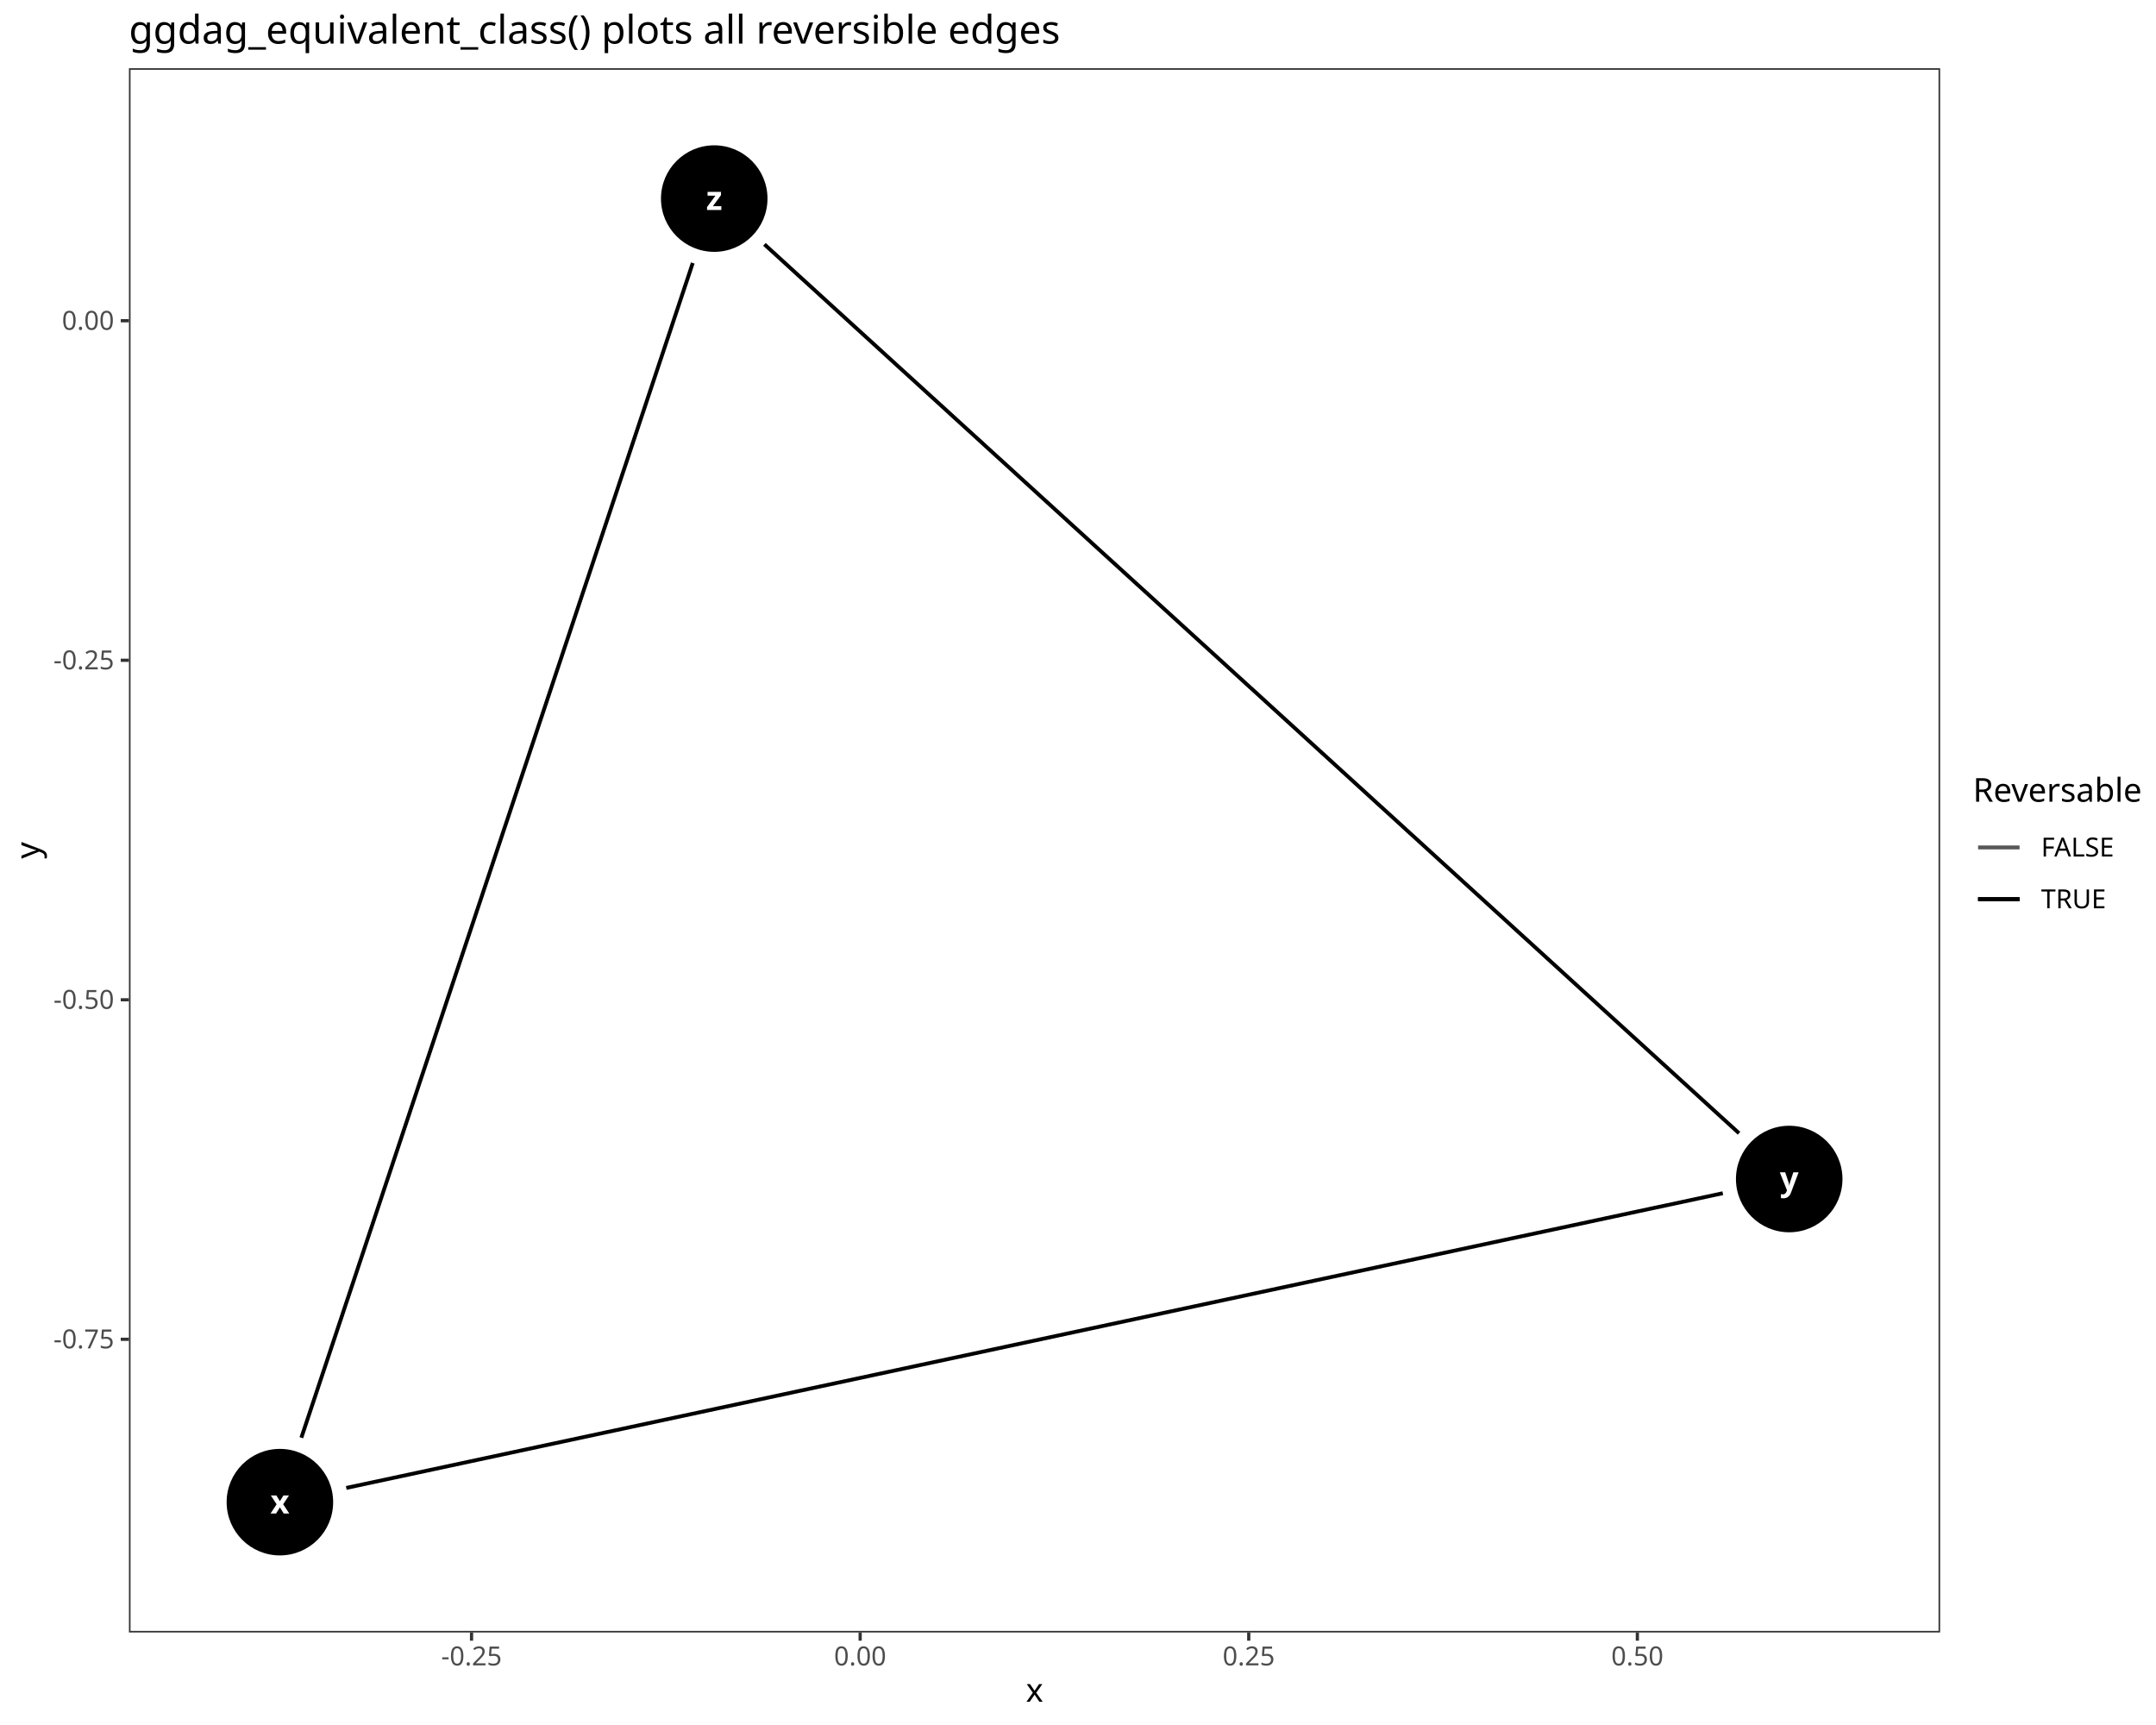
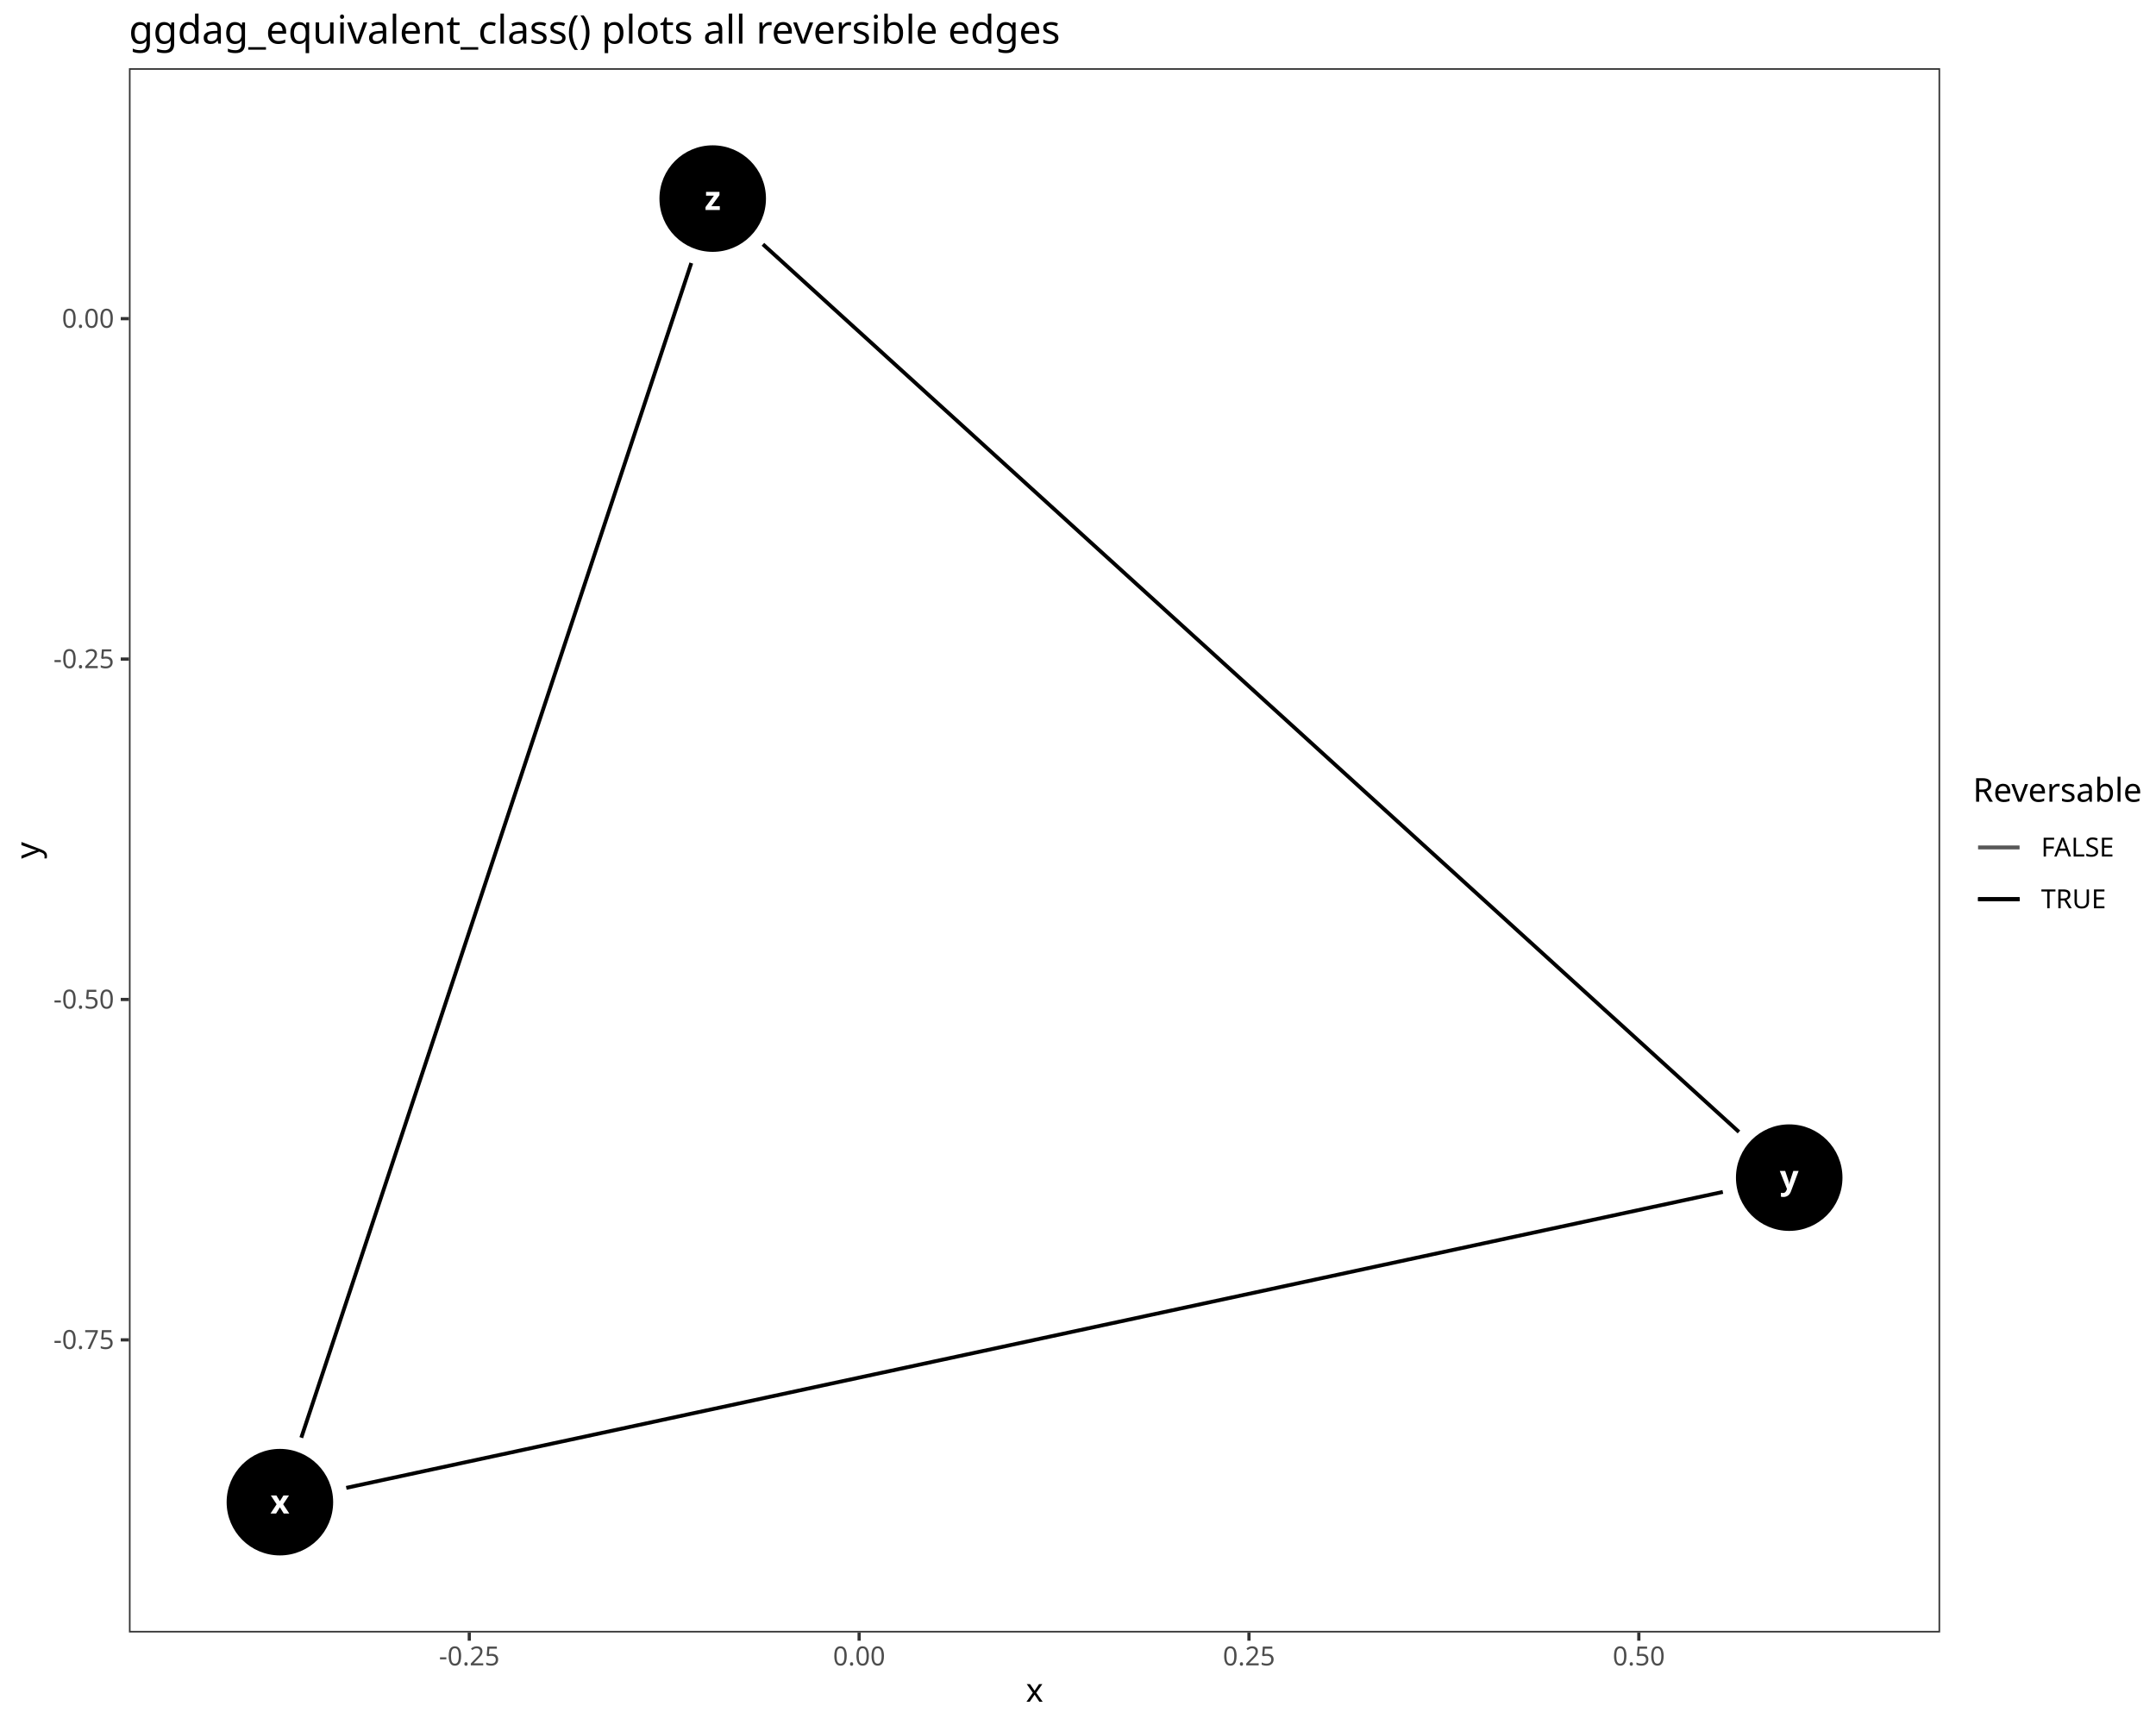
<svg xmlns="http://www.w3.org/2000/svg" class="svglite" data-engine-version="2.0" width="720.00pt" height="576.00pt" viewBox="0 0 720.00 576.00">
  <defs>
    <style type="text/css">
    .svglite line, .svglite polyline, .svglite polygon, .svglite path, .svglite rect, .svglite circle {
      fill: none;
      stroke: #000000;
      stroke-linecap: round;
      stroke-linejoin: round;
      stroke-miterlimit: 10.00;
    }
  </style>
  </defs>
  <rect width="100%" height="100%" style="stroke: none; fill: #FFFFFF;" />
  <defs>
    <clipPath id="cpMC4wMHw3MjAuMDB8MC4wMHw1NzYuMDA=">
      <rect x="0.00" y="0.00" width="720.00" height="576.00" />
    </clipPath>
  </defs>
  <g clip-path="url(#cpMC4wMHw3MjAuMDB8MC4wMHw1NzYuMDA=)">
    <rect x="0.00" y="0.00" width="720.00" height="576.00" style="stroke-width: 1.07; stroke: #FFFFFF; fill: #FFFFFF;" />
  </g>
  <defs>
    <clipPath id="cpNDMuMDZ8NjQ3LjkxfDIyLjc4fDU0NS4xMQ==">
      <rect x="43.06" y="22.78" width="604.85" height="522.33" />
    </clipPath>
  </defs>
  <g clip-path="url(#cpNDMuMDZ8NjQ3LjkxfDIyLjc4fDU0NS4xMQ==)">
    <rect x="43.06" y="22.78" width="604.85" height="522.33" style="stroke-width: 1.07; stroke: none; fill: #FFFFFF;" />
-     <polyline points="115.64,496.84 118.92,496.14 124.01,495.05 129.11,493.96 134.20,492.87 139.29,491.78 144.38,490.69 149.47,489.60 154.56,488.51 159.65,487.42 164.75,486.33 169.84,485.24 174.93,484.15 180.02,483.06 185.11,481.97 190.20,480.88 195.29,479.79 200.38,478.70 205.48,477.61 210.57,476.52 215.66,475.43 220.75,474.34 225.84,473.25 230.93,472.16 236.02,471.07 241.12,469.98 246.21,468.89 251.30,467.80 256.39,466.71 261.48,465.62 266.57,464.53 271.66,463.44 276.75,462.35 281.85,461.26 286.94,460.17 292.03,459.08 297.12,457.99 302.21,456.90 307.30,455.81 312.39,454.72 317.48,453.63 322.58,452.54 327.67,451.45 332.76,450.36 337.85,449.27 342.94,448.18 348.03,447.09 353.12,446.00 358.22,444.91 363.31,443.82 368.40,442.73 373.49,441.64 378.58,440.55 383.67,439.46 388.76,438.37 393.85,437.28 398.95,436.19 404.04,435.10 409.13,434.01 414.22,432.92 419.31,431.83 424.40,430.74 429.49,429.65 434.58,428.56 439.68,427.47 444.77,426.38 449.86,425.29 454.95,424.20 460.04,423.11 465.13,422.02 470.22,420.93 475.32,419.84 480.41,418.75 485.50,417.66 490.59,416.57 495.68,415.48 500.77,414.39 505.86,413.30 510.95,412.21 516.05,411.12 521.14,410.03 526.23,408.94 531.32,407.85 536.41,406.76 541.50,405.67 546.59,404.58 551.68,403.49 556.78,402.41 561.87,401.32 566.96,400.23 572.05,399.14 575.33,398.43 " style="stroke-width: 1.28; stroke-linecap: butt;" />
-     <polyline points="231.35,87.82 231.19,88.29 229.73,92.69 228.26,97.09 226.80,101.48 225.33,105.88 223.87,110.28 222.40,114.67 220.94,119.07 219.47,123.47 218.01,127.86 216.54,132.26 215.08,136.66 213.61,141.05 212.15,145.45 210.68,149.85 209.22,154.25 207.75,158.64 206.29,163.04 204.82,167.44 203.36,171.83 201.89,176.23 200.43,180.63 198.96,185.02 197.50,189.42 196.03,193.82 194.56,198.21 193.10,202.61 191.63,207.01 190.17,211.40 188.70,215.80 187.24,220.20 185.77,224.59 184.31,228.99 182.84,233.39 181.38,237.78 179.91,242.18 178.45,246.58 176.98,250.97 175.52,255.37 174.05,259.77 172.59,264.16 171.12,268.56 169.66,272.96 168.19,277.35 166.73,281.75 165.26,286.15 163.80,290.54 162.33,294.94 160.87,299.34 159.40,303.73 157.94,308.13 156.47,312.53 155.00,316.92 153.54,321.32 152.07,325.72 150.61,330.11 149.14,334.51 147.68,338.91 146.21,343.30 144.75,347.70 143.28,352.10 141.82,356.49 140.35,360.89 138.89,365.29 137.42,369.68 135.96,374.08 134.49,378.48 133.03,382.87 131.56,387.27 130.10,391.67 128.63,396.06 127.17,400.46 125.70,404.86 124.24,409.25 122.77,413.65 121.31,418.05 119.84,422.44 118.38,426.84 116.91,431.24 115.44,435.63 113.98,440.03 112.51,444.43 111.05,448.82 109.58,453.22 108.12,457.62 106.65,462.01 105.19,466.41 103.72,470.81 102.26,475.20 100.79,479.60 100.64,480.07 " style="stroke-width: 1.28; stroke-linecap: butt;" />
-     <polyline points="255.28,81.59 256.65,82.84 260.28,86.15 263.90,89.46 267.53,92.77 271.16,96.07 274.78,99.38 278.41,102.69 282.03,105.99 285.66,109.30 289.29,112.61 292.91,115.91 296.54,119.22 300.16,122.53 303.79,125.83 307.42,129.14 311.04,132.45 314.67,135.75 318.29,139.06 321.92,142.37 325.55,145.67 329.17,148.98 332.80,152.29 336.43,155.59 340.05,158.90 343.68,162.21 347.30,165.52 350.93,168.82 354.56,172.13 358.18,175.44 361.81,178.74 365.43,182.05 369.06,185.36 372.69,188.66 376.31,191.97 379.94,195.28 383.57,198.58 387.19,201.89 390.82,205.20 394.44,208.50 398.07,211.81 401.70,215.12 405.32,218.42 408.95,221.73 412.57,225.04 416.20,228.35 419.83,231.65 423.45,234.96 427.08,238.27 430.70,241.57 434.33,244.88 437.96,248.19 441.58,251.49 445.21,254.80 448.84,258.11 452.46,261.41 456.09,264.72 459.71,268.03 463.34,271.33 466.97,274.64 470.59,277.95 474.22,281.25 477.84,284.56 481.47,287.87 485.10,291.17 488.72,294.48 492.35,297.79 495.98,301.10 499.60,304.40 503.23,307.71 506.85,311.02 510.48,314.32 514.11,317.63 517.73,320.94 521.36,324.24 524.98,327.55 528.61,330.86 532.24,334.16 535.86,337.47 539.49,340.78 543.11,344.08 546.74,347.39 550.37,350.70 553.99,354.00 557.62,357.31 561.25,360.62 564.87,363.92 568.50,367.23 572.12,370.54 575.75,373.85 579.38,377.15 580.75,378.41 " style="stroke-width: 1.28; stroke-linecap: butt;" />
+     <polyline points="115.64,496.82 118.92,496.11 124.01,495.02 129.11,493.92 134.20,492.83 139.29,491.73 144.38,490.64 149.47,489.55 154.56,488.45 159.65,487.36 164.75,486.26 169.84,485.17 174.93,484.07 180.02,482.98 185.11,481.88 190.20,480.79 195.29,479.70 200.38,478.60 205.48,477.51 210.57,476.41 215.66,475.32 220.75,474.22 225.84,473.13 230.93,472.03 236.02,470.94 241.12,469.85 246.21,468.75 251.30,467.66 256.39,466.56 261.48,465.47 266.57,464.37 271.66,463.28 276.75,462.18 281.85,461.09 286.94,460.00 292.03,458.90 297.12,457.81 302.21,456.71 307.30,455.62 312.39,454.52 317.48,453.43 322.58,452.33 327.67,451.24 332.76,450.15 337.85,449.05 342.94,447.96 348.03,446.86 353.12,445.77 358.22,444.67 363.31,443.58 368.40,442.48 373.49,441.39 378.58,440.30 383.67,439.20 388.76,438.11 393.85,437.01 398.95,435.92 404.04,434.82 409.13,433.73 414.22,432.63 419.31,431.54 424.40,430.45 429.49,429.35 434.58,428.26 439.68,427.16 444.77,426.07 449.86,424.97 454.95,423.88 460.04,422.78 465.13,421.69 470.22,420.59 475.32,419.50 480.41,418.41 485.50,417.31 490.59,416.22 495.68,415.12 500.77,414.03 505.86,412.93 510.95,411.84 516.05,410.74 521.14,409.65 526.23,408.56 531.32,407.46 536.41,406.37 541.50,405.27 546.59,404.18 551.68,403.08 556.78,401.99 561.87,400.89 566.96,399.80 572.05,398.71 575.34,398.00 " style="stroke-width: 1.28; stroke-linecap: butt;" />
+     <polyline points="230.86,87.83 230.71,88.29 229.25,92.69 227.79,97.09 226.33,101.48 224.87,105.88 223.41,110.28 221.95,114.67 220.49,119.07 219.03,123.47 217.57,127.86 216.11,132.26 214.65,136.66 213.19,141.05 211.73,145.45 210.27,149.85 208.81,154.25 207.35,158.64 205.89,163.04 204.43,167.44 202.97,171.83 201.51,176.23 200.05,180.63 198.59,185.02 197.13,189.42 195.67,193.82 194.21,198.21 192.75,202.61 191.29,207.01 189.83,211.40 188.37,215.80 186.91,220.20 185.45,224.59 183.99,228.99 182.53,233.39 181.07,237.78 179.61,242.18 178.15,246.58 176.69,250.97 175.23,255.37 173.77,259.77 172.31,264.16 170.85,268.56 169.39,272.96 167.93,277.35 166.47,281.75 165.01,286.15 163.55,290.54 162.09,294.94 160.63,299.34 159.17,303.73 157.71,308.13 156.25,312.53 154.79,316.92 153.33,321.32 151.87,325.72 150.41,330.11 148.95,334.51 147.49,338.91 146.03,343.30 144.57,347.70 143.11,352.10 141.65,356.49 140.19,360.89 138.73,365.29 137.27,369.68 135.81,374.08 134.35,378.48 132.89,382.87 131.43,387.27 129.97,391.67 128.51,396.06 127.05,400.46 125.59,404.86 124.13,409.25 122.67,413.65 121.21,418.05 119.75,422.44 118.29,426.84 116.83,431.24 115.37,435.63 113.91,440.03 112.45,444.43 110.99,448.82 109.53,453.22 108.07,457.62 106.61,462.01 105.15,466.41 103.69,470.81 102.23,475.20 100.77,479.60 100.61,480.06 " style="stroke-width: 1.28; stroke-linecap: butt;" />
+     <polyline points="254.78,81.57 256.16,82.82 259.80,86.12 263.43,89.43 267.06,92.73 270.69,96.03 274.32,99.33 277.95,102.64 281.58,105.94 285.21,109.24 288.85,112.54 292.48,115.84 296.11,119.15 299.74,122.45 303.37,125.75 307.00,129.05 310.63,132.36 314.26,135.66 317.90,138.96 321.53,142.26 325.16,145.56 328.79,148.87 332.42,152.17 336.05,155.47 339.68,158.77 343.32,162.08 346.95,165.38 350.58,168.68 354.21,171.98 357.84,175.29 361.47,178.59 365.10,181.89 368.73,185.19 372.37,188.49 376.00,191.80 379.63,195.10 383.26,198.40 386.89,201.70 390.52,205.01 394.15,208.31 397.78,211.61 401.42,214.91 405.05,218.21 408.68,221.52 412.31,224.82 415.94,228.12 419.57,231.42 423.20,234.73 426.84,238.03 430.47,241.33 434.10,244.63 437.73,247.93 441.36,251.24 444.99,254.54 448.62,257.84 452.25,261.14 455.89,264.45 459.52,267.75 463.15,271.05 466.78,274.35 470.41,277.65 474.04,280.96 477.67,284.26 481.30,287.56 484.94,290.86 488.57,294.17 492.20,297.47 495.83,300.77 499.46,304.07 503.09,307.37 506.72,310.68 510.36,313.98 513.99,317.28 517.62,320.58 521.25,323.89 524.88,327.19 528.51,330.49 532.14,333.79 535.77,337.10 539.41,340.40 543.04,343.70 546.67,347.00 550.30,350.30 553.93,353.61 557.56,356.91 561.19,360.21 564.82,363.51 568.46,366.82 572.09,370.12 575.72,373.42 579.35,376.72 580.73,377.98 " style="stroke-width: 1.28; stroke-linecap: butt;" />
    <circle cx="93.47" cy="501.59" r="17.43" style="stroke-width: 0.71; fill: #000000;" />
-     <circle cx="597.51" cy="393.69" r="17.43" style="stroke-width: 0.71; fill: #000000;" />
-     <circle cx="238.52" cy="66.31" r="17.43" style="stroke-width: 0.71; fill: #000000;" />
+     <circle cx="597.51" cy="393.23" r="17.43" style="stroke-width: 0.71; fill: #000000;" />
+     <circle cx="238.01" cy="66.31" r="17.43" style="stroke-width: 0.71; fill: #000000;" />
    <text x="93.47" y="505.38" text-anchor="middle" style="font-size: 11.04px; font-weight: bold; fill: #FFFFFF; font-family: sans;" textLength="5.52px" lengthAdjust="spacingAndGlyphs">x</text>
-     <text x="597.51" y="397.48" text-anchor="middle" style="font-size: 11.04px; font-weight: bold; fill: #FFFFFF; font-family: sans;" textLength="5.52px" lengthAdjust="spacingAndGlyphs">y</text>
-     <text x="238.52" y="70.11" text-anchor="middle" style="font-size: 11.04px; font-weight: bold; fill: #FFFFFF; font-family: sans;" textLength="5.52px" lengthAdjust="spacingAndGlyphs">z</text>
+     <text x="597.51" y="397.03" text-anchor="middle" style="font-size: 11.04px; font-weight: bold; fill: #FFFFFF; font-family: sans;" textLength="5.52px" lengthAdjust="spacingAndGlyphs">y</text>
+     <text x="238.01" y="70.11" text-anchor="middle" style="font-size: 11.04px; font-weight: bold; fill: #FFFFFF; font-family: sans;" textLength="5.52px" lengthAdjust="spacingAndGlyphs">z</text>
    <rect x="43.06" y="22.78" width="604.85" height="522.33" style="stroke-width: 1.07; stroke: #333333;" />
  </g>
  <g clip-path="url(#cpMC4wMHw3MjAuMDB8MC4wMHw1NzYuMDA=)">
-     <text x="38.13" y="450.23" text-anchor="end" style="font-size: 8.80px; fill: #4D4D4D; font-family: sans;" textLength="20.06px" lengthAdjust="spacingAndGlyphs">-0.75</text>
-     <text x="38.13" y="336.86" text-anchor="end" style="font-size: 8.80px; fill: #4D4D4D; font-family: sans;" textLength="20.06px" lengthAdjust="spacingAndGlyphs">-0.50</text>
-     <text x="38.13" y="223.50" text-anchor="end" style="font-size: 8.80px; fill: #4D4D4D; font-family: sans;" textLength="20.06px" lengthAdjust="spacingAndGlyphs">-0.25</text>
-     <text x="38.13" y="110.13" text-anchor="end" style="font-size: 8.80px; fill: #4D4D4D; font-family: sans;" textLength="17.13px" lengthAdjust="spacingAndGlyphs">0.00</text>
-     <polyline points="40.32,447.20 43.06,447.20 " style="stroke-width: 1.07; stroke: #333333; stroke-linecap: butt;" />
-     <polyline points="40.32,333.84 43.06,333.84 " style="stroke-width: 1.07; stroke: #333333; stroke-linecap: butt;" />
-     <polyline points="40.32,220.47 43.06,220.47 " style="stroke-width: 1.07; stroke: #333333; stroke-linecap: butt;" />
-     <polyline points="40.32,107.10 43.06,107.10 " style="stroke-width: 1.07; stroke: #333333; stroke-linecap: butt;" />
-     <polyline points="157.47,547.85 157.47,545.11 " style="stroke-width: 1.07; stroke: #333333; stroke-linecap: butt;" />
-     <polyline points="287.25,547.85 287.25,545.11 " style="stroke-width: 1.07; stroke: #333333; stroke-linecap: butt;" />
-     <polyline points="417.02,547.85 417.02,545.11 " style="stroke-width: 1.07; stroke: #333333; stroke-linecap: butt;" />
-     <polyline points="546.80,547.85 546.80,545.11 " style="stroke-width: 1.07; stroke: #333333; stroke-linecap: butt;" />
-     <text x="157.47" y="556.10" text-anchor="middle" style="font-size: 8.80px; fill: #4D4D4D; font-family: sans;" textLength="20.06px" lengthAdjust="spacingAndGlyphs">-0.25</text>
-     <text x="287.25" y="556.10" text-anchor="middle" style="font-size: 8.80px; fill: #4D4D4D; font-family: sans;" textLength="17.13px" lengthAdjust="spacingAndGlyphs">0.00</text>
-     <text x="417.02" y="556.10" text-anchor="middle" style="font-size: 8.80px; fill: #4D4D4D; font-family: sans;" textLength="17.13px" lengthAdjust="spacingAndGlyphs">0.25</text>
-     <text x="546.80" y="556.10" text-anchor="middle" style="font-size: 8.80px; fill: #4D4D4D; font-family: sans;" textLength="17.13px" lengthAdjust="spacingAndGlyphs">0.50</text>
+     <text x="38.13" y="450.43" text-anchor="end" style="font-size: 8.80px; fill: #4D4D4D; font-family: sans;" textLength="20.06px" lengthAdjust="spacingAndGlyphs">-0.75</text>
+     <text x="38.13" y="336.77" text-anchor="end" style="font-size: 8.80px; fill: #4D4D4D; font-family: sans;" textLength="20.06px" lengthAdjust="spacingAndGlyphs">-0.50</text>
+     <text x="38.13" y="223.10" text-anchor="end" style="font-size: 8.80px; fill: #4D4D4D; font-family: sans;" textLength="20.06px" lengthAdjust="spacingAndGlyphs">-0.25</text>
+     <text x="38.13" y="109.44" text-anchor="end" style="font-size: 8.80px; fill: #4D4D4D; font-family: sans;" textLength="17.13px" lengthAdjust="spacingAndGlyphs">0.00</text>
+     <polyline points="40.32,447.40 43.06,447.40 " style="stroke-width: 1.07; stroke: #333333; stroke-linecap: butt;" />
+     <polyline points="40.32,333.74 43.06,333.74 " style="stroke-width: 1.07; stroke: #333333; stroke-linecap: butt;" />
+     <polyline points="40.32,220.07 43.06,220.07 " style="stroke-width: 1.07; stroke: #333333; stroke-linecap: butt;" />
+     <polyline points="40.32,106.41 43.06,106.41 " style="stroke-width: 1.07; stroke: #333333; stroke-linecap: butt;" />
+     <polyline points="156.72,547.85 156.72,545.11 " style="stroke-width: 1.07; stroke: #333333; stroke-linecap: butt;" />
+     <polyline points="286.91,547.85 286.91,545.11 " style="stroke-width: 1.07; stroke: #333333; stroke-linecap: butt;" />
+     <polyline points="417.10,547.85 417.10,545.11 " style="stroke-width: 1.07; stroke: #333333; stroke-linecap: butt;" />
+     <polyline points="547.29,547.85 547.29,545.11 " style="stroke-width: 1.07; stroke: #333333; stroke-linecap: butt;" />
+     <text x="156.72" y="556.10" text-anchor="middle" style="font-size: 8.80px; fill: #4D4D4D; font-family: sans;" textLength="20.06px" lengthAdjust="spacingAndGlyphs">-0.25</text>
+     <text x="286.91" y="556.10" text-anchor="middle" style="font-size: 8.80px; fill: #4D4D4D; font-family: sans;" textLength="17.13px" lengthAdjust="spacingAndGlyphs">0.00</text>
+     <text x="417.10" y="556.10" text-anchor="middle" style="font-size: 8.80px; fill: #4D4D4D; font-family: sans;" textLength="17.13px" lengthAdjust="spacingAndGlyphs">0.25</text>
+     <text x="547.29" y="556.10" text-anchor="middle" style="font-size: 8.80px; fill: #4D4D4D; font-family: sans;" textLength="17.13px" lengthAdjust="spacingAndGlyphs">0.50</text>
    <text x="345.49" y="568.24" text-anchor="middle" style="font-size: 11.00px; font-family: sans;" textLength="5.50px" lengthAdjust="spacingAndGlyphs">x</text>
    <text transform="translate(13.05,283.95) rotate(-90)" text-anchor="middle" style="font-size: 11.00px; font-family: sans;" textLength="5.50px" lengthAdjust="spacingAndGlyphs">y</text>
    <rect x="658.87" y="259.00" width="55.65" height="49.89" style="stroke-width: 1.07; stroke: none; fill: #FFFFFF;" />
    <text x="658.87" y="267.71" style="font-size: 11.00px; font-family: sans;" textLength="55.65px" lengthAdjust="spacingAndGlyphs">Reversable</text>
    <rect x="658.87" y="274.33" width="17.28" height="17.28" style="stroke-width: 1.07; stroke: none; fill: #FFFFFF;" />
    <line x1="660.60" y1="282.97" x2="674.42" y2="282.97" style="stroke-width: 1.28; stroke: #000000; stroke-opacity: 0.30; stroke-linecap: butt;" />
    <line x1="660.60" y1="282.97" x2="674.42" y2="282.97" style="stroke-width: 1.28; stroke: #000000; stroke-opacity: 0.30; stroke-linecap: butt;" />
    <line x1="660.60" y1="282.97" x2="674.42" y2="282.97" style="stroke-width: 1.28; stroke: #000000; stroke-opacity: 0.30; stroke-linecap: butt;" />
    <rect x="658.87" y="291.61" width="17.28" height="17.28" style="stroke-width: 1.07; stroke: none; fill: #FFFFFF;" />
    <line x1="660.60" y1="300.25" x2="674.42" y2="300.25" style="stroke-width: 1.28; stroke-linecap: butt;" />
    <line x1="660.60" y1="300.25" x2="674.42" y2="300.25" style="stroke-width: 1.28; stroke-linecap: butt;" />
    <line x1="660.60" y1="300.25" x2="674.42" y2="300.25" style="stroke-width: 1.28; stroke-linecap: butt;" />
    <text x="681.63" y="286.00" style="font-size: 8.80px; font-family: sans;" textLength="27.88px" lengthAdjust="spacingAndGlyphs">FALSE</text>
    <text x="681.63" y="303.28" style="font-size: 8.80px; font-family: sans;" textLength="23.96px" lengthAdjust="spacingAndGlyphs">TRUE</text>
    <text x="43.06" y="14.56" style="font-size: 13.20px; font-family: sans;" textLength="299.42px" lengthAdjust="spacingAndGlyphs">ggdag_equivalent_class() plots all reversible edges</text>
  </g>
</svg>
